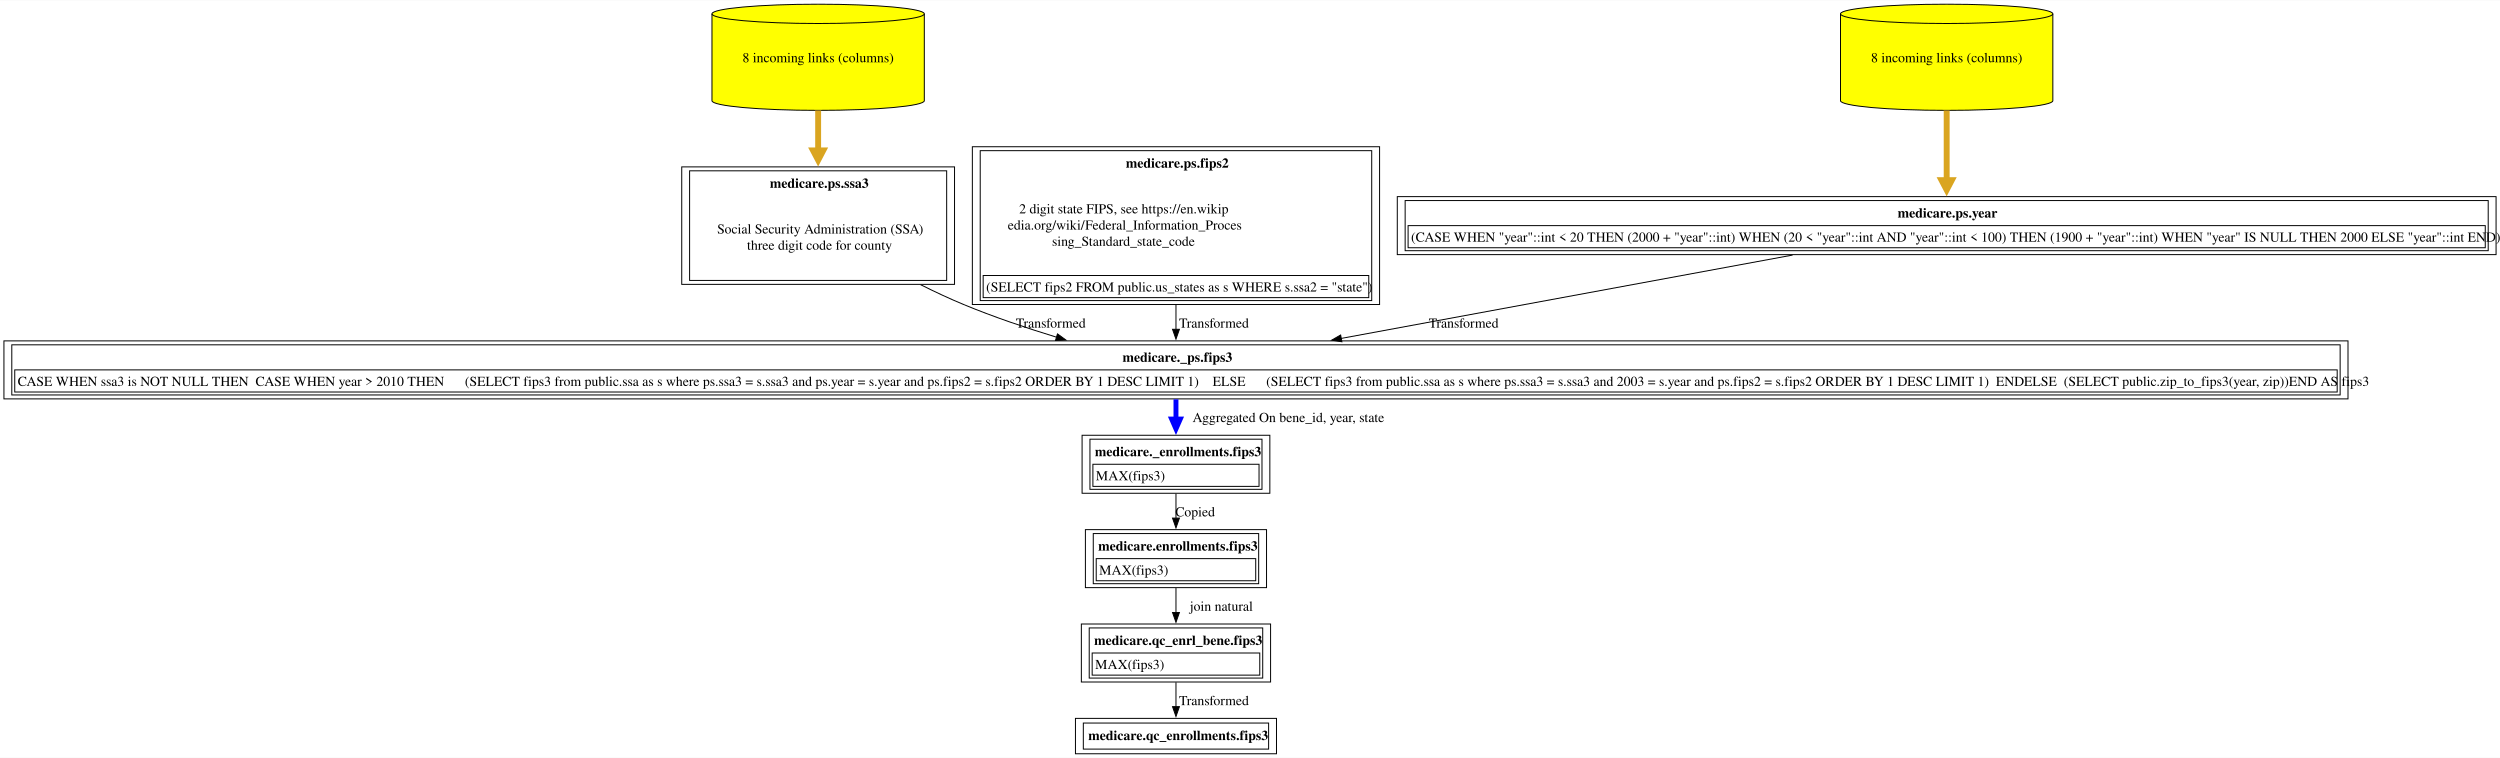
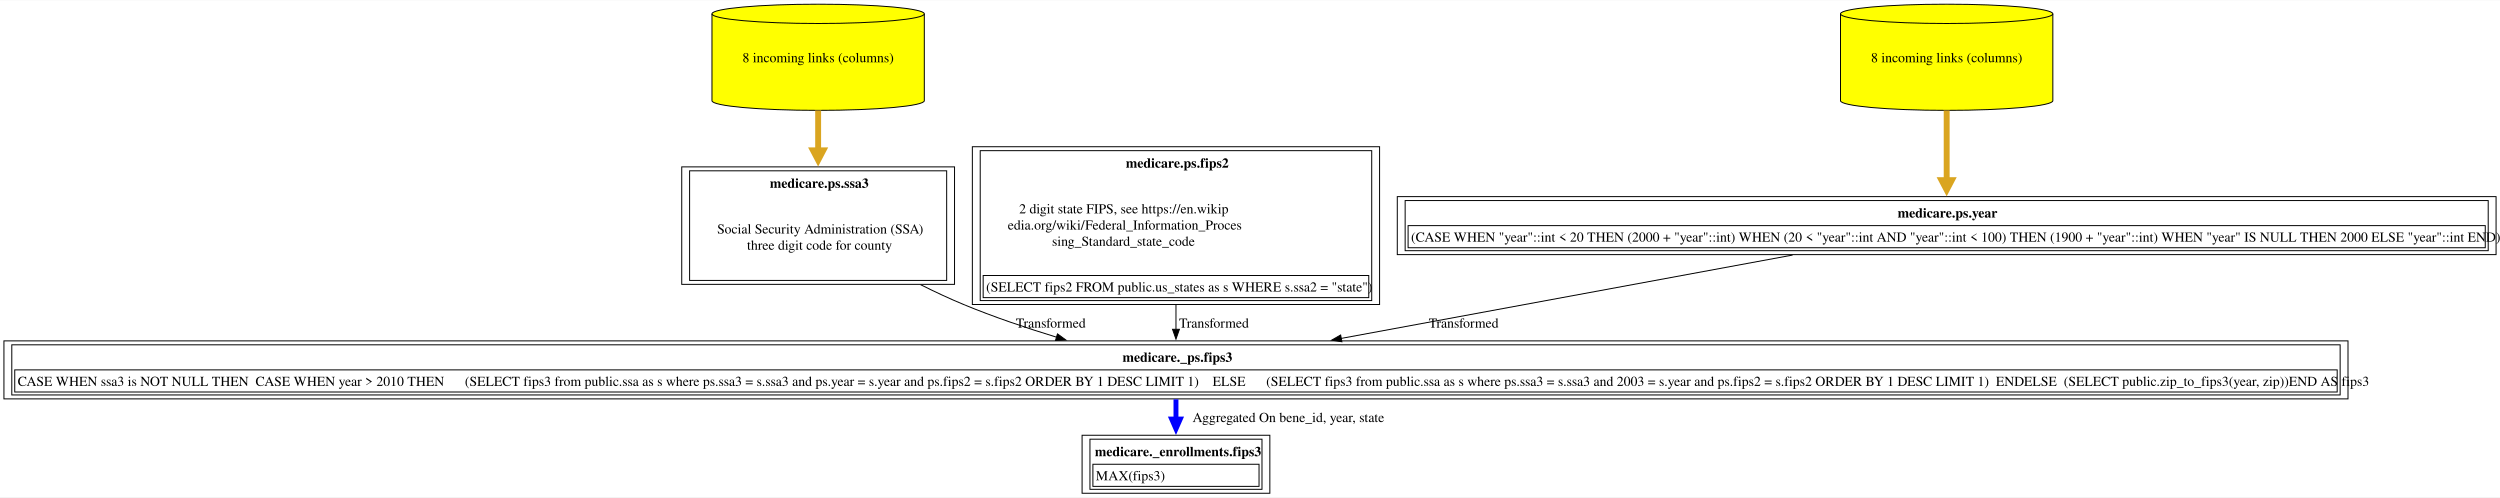
- <svg xmlns="http://www.w3.org/2000/svg" xmlns:xlink="http://www.w3.org/1999/xlink" width="2543pt" height="771pt" viewBox="0.00 0.00 2543.12 770.50">
-   <g id="graph0" class="graph" transform="scale(1 1) rotate(0) translate(4 766.5)">
-     <polygon fill="white" stroke="none" points="-4,4 -4,-766.5 2539.12,-766.5 2539.12,4 -4,4" />
+ <svg xmlns="http://www.w3.org/2000/svg" xmlns:xlink="http://www.w3.org/1999/xlink" width="2543pt" height="506pt" viewBox="0.00 0.00 2543.12 505.50">
+   <g id="graph0" class="graph" transform="scale(1 1) rotate(0) translate(4 501.5)">
+     <polygon fill="white" stroke="none" points="-4,4 -4,-501.5 2539.12,-501.5 2539.12,4 -4,4" />
    <g id="node1" class="node">
      <g id="a_node1">
-         <a xlink:href="../medicare.qc_enrollments/fips3.html" xlink:title="&lt;TABLE&gt;" target="_blank">
-           <polygon fill="none" stroke="black" points="1294.5,-36 1090,-36 1090,0 1294.5,0 1294.5,-36" />
-           <text text-anchor="start" x="1103" y="-13.95" font-family="Times,serif" font-weight="bold" font-size="14.00">medicare.qc_enrollments.fips3</text>
-           <polygon fill="none" stroke="black" points="1098,-4.75 1098,-31.25 1286.5,-31.25 1286.5,-4.75 1098,-4.75" />
+         <a xlink:href="../medicare._enrollments/fips3.html" xlink:title="&lt;TABLE&gt;" target="_blank">
+           <polygon fill="none" stroke="black" points="1287.75,-59 1096.75,-59 1096.75,0 1287.75,0 1287.75,-59" />
+           <text text-anchor="start" x="1109.75" y="-37.7" font-family="Times,serif" font-weight="bold" font-size="14.00">medicare._enrollments.fips3</text>
+           <polygon fill="none" stroke="black" points="1107.75,-7 1107.75,-29.5 1276.75,-29.5 1276.75,-7 1107.75,-7" />
+           <text text-anchor="start" x="1110.75" y="-13.2" font-family="Times,serif" font-size="14.00">MAX(fips3)</text>
+           <polygon fill="none" stroke="black" points="1104.75,-4 1104.75,-55 1279.75,-55 1279.75,-4 1104.75,-4" />
        </a>
      </g>
    </g>
    <g id="node2" class="node">
      <g id="a_node2">
-         <a xlink:href="../medicare.qc_enrl_bene/fips3.html" xlink:title="&lt;TABLE&gt;" target="_blank">
-           <polygon fill="none" stroke="black" points="1288.5,-132 1096,-132 1096,-73 1288.5,-73 1288.5,-132" />
-           <text text-anchor="start" x="1109" y="-110.7" font-family="Times,serif" font-weight="bold" font-size="14.00">medicare.qc_enrl_bene.fips3</text>
-           <polygon fill="none" stroke="black" points="1107,-80 1107,-102.5 1277.5,-102.5 1277.5,-80 1107,-80" />
-           <text text-anchor="start" x="1110" y="-86.2" font-family="Times,serif" font-size="14.00">MAX(fips3)</text>
-           <polygon fill="none" stroke="black" points="1104,-77 1104,-128 1280.5,-128 1280.5,-77 1104,-77" />
+         <a xlink:href="../medicare._ps/fips3.html" xlink:title="&lt;TABLE&gt;" target="_blank">
+           <polygon fill="none" stroke="black" points="2384.5,-155 0,-155 0,-96 2384.5,-96 2384.5,-155" />
+           <text text-anchor="start" x="1137.88" y="-133.7" font-family="Times,serif" font-weight="bold" font-size="14.00">medicare._ps.fips3</text>
+           <polygon fill="none" stroke="black" points="11,-103 11,-125.5 2373.5,-125.5 2373.5,-103 11,-103" />
+           <text text-anchor="start" x="14" y="-109.2" font-family="Times,serif" font-size="14.00">CASE WHEN ssa3 is NOT NULL THEN  CASE WHEN year &gt; 2010 THEN      (SELECT fips3 from public.ssa as s where ps.ssa3 = s.ssa3 and ps.year = s.year and ps.fips2 = s.fips2 ORDER BY 1 DESC LIMIT 1)    ELSE      (SELECT fips3 from public.ssa as s where ps.ssa3 = s.ssa3 and 2003 = s.year and ps.fips2 = s.fips2 ORDER BY 1 DESC LIMIT 1)  ENDELSE  (SELECT public.zip_to_fips3(year, zip))END AS fips3</text>
+           <polygon fill="none" stroke="black" points="8,-100 8,-151 2376.5,-151 2376.5,-100 8,-100" />
        </a>
      </g>
    </g>
    <g id="edge1" class="edge">
-       <path fill="none" stroke="black" d="M1192.25,-72.65C1192.25,-64.62 1192.25,-55.91 1192.25,-47.89" />
-       <polygon fill="black" stroke="black" points="1195.75,-47.93 1192.25,-37.93 1188.75,-47.93 1195.75,-47.93" />
-       <text text-anchor="middle" x="1230.88" y="-49.45" font-family="Times,serif" font-size="14.00">  Transformed</text>
+       <path fill="none" stroke="blue" stroke-width="5" d="M1192.25,-95.53C1192.25,-89.13 1192.25,-82.2 1192.25,-75.33" />
+       <polygon fill="blue" stroke="blue" stroke-width="5" points="1196.63,-75.45 1192.25,-65.45 1187.88,-75.45 1196.63,-75.45" />
+       <text text-anchor="middle" x="1306.62" y="-72.45" font-family="Times,serif" font-size="14.00">	  Aggregated On bene_id, year, state</text>
    </g>
    <g id="node3" class="node">
      <g id="a_node3">
-         <a xlink:href="../medicare.enrollments/fips3.html" xlink:title="&lt;TABLE&gt;" target="_blank">
-           <polygon fill="none" stroke="black" points="1284.38,-228 1100.12,-228 1100.12,-169 1284.38,-169 1284.38,-228" />
-           <text text-anchor="start" x="1113.12" y="-206.7" font-family="Times,serif" font-weight="bold" font-size="14.00">medicare.enrollments.fips3</text>
-           <polygon fill="none" stroke="black" points="1111.12,-176 1111.12,-198.5 1273.38,-198.5 1273.38,-176 1111.12,-176" />
-           <text text-anchor="start" x="1114.12" y="-182.2" font-family="Times,serif" font-size="14.00">MAX(fips3)</text>
-           <polygon fill="none" stroke="black" points="1108.12,-173 1108.12,-224 1276.38,-224 1276.38,-173 1108.12,-173" />
+         <a xlink:href="../medicare.ps/ssa3.html" xlink:title="&lt;TABLE&gt;" target="_blank">
+           <polygon fill="none" stroke="black" points="967,-332 689.5,-332 689.5,-212.5 967,-212.5 967,-332" />
+           <text text-anchor="start" x="779.12" y="-310.7" font-family="Times,serif" font-weight="bold" font-size="14.00">medicare.ps.ssa3</text>
+           <text text-anchor="start" x="725.5" y="-264.2" font-family="Times,serif" font-size="14.00">Social Security Administration (SSA)</text>
+           <text text-anchor="start" x="755.88" y="-247.7" font-family="Times,serif" font-size="14.00">three digit code for county</text>
+           <polygon fill="none" stroke="black" points="697.5,-216.5 697.5,-328 959,-328 959,-216.5 697.5,-216.5" />
        </a>
      </g>
    </g>
    <g id="edge2" class="edge">
-       <path fill="none" stroke="black" d="M1192.25,-168.53C1192.25,-160.68 1192.25,-152.05 1192.25,-143.7" />
-       <polygon fill="black" stroke="black" points="1195.75,-143.73 1192.25,-133.73 1188.75,-143.73 1195.75,-143.73" />
-       <text text-anchor="middle" x="1238.38" y="-145.45" font-family="Times,serif" font-size="14.00">	join natural</text>
+       <path fill="none" stroke="black" d="M932.52,-212.15C947,-204.91 961.85,-197.97 976.25,-192 1006.28,-179.55 1039.54,-168.29 1070.77,-158.75" />
+       <polygon fill="black" stroke="black" points="1071.71,-162.13 1080.27,-155.89 1069.69,-155.42 1071.71,-162.13" />
+       <text text-anchor="middle" x="1064.88" y="-168.45" font-family="Times,serif" font-size="14.00">  Transformed</text>
    </g>
    <g id="node4" class="node">
      <g id="a_node4">
-         <a xlink:href="../medicare._enrollments/fips3.html" xlink:title="&lt;TABLE&gt;" target="_blank">
-           <polygon fill="none" stroke="black" points="1287.75,-324 1096.75,-324 1096.75,-265 1287.75,-265 1287.75,-324" />
-           <text text-anchor="start" x="1109.75" y="-302.7" font-family="Times,serif" font-weight="bold" font-size="14.00">medicare._enrollments.fips3</text>
-           <polygon fill="none" stroke="black" points="1107.75,-272 1107.75,-294.5 1276.75,-294.5 1276.75,-272 1107.75,-272" />
-           <text text-anchor="start" x="1110.75" y="-278.2" font-family="Times,serif" font-size="14.00">MAX(fips3)</text>
-           <polygon fill="none" stroke="black" points="1104.75,-269 1104.75,-320 1279.75,-320 1279.75,-269 1104.75,-269" />
+         <a xlink:href="../medicare.ps/ssa3.html" xlink:title="8 incoming links (columns)" target="_blank">
+           <path fill="yellow" stroke="black" d="M936.25,-487.68C936.25,-493.1 887.84,-497.5 828.25,-497.5 768.66,-497.5 720.25,-493.1 720.25,-487.68 720.25,-487.68 720.25,-399.32 720.25,-399.32 720.25,-393.9 768.66,-389.5 828.25,-389.5 887.84,-389.5 936.25,-393.9 936.25,-399.32 936.25,-399.32 936.25,-487.68 936.25,-487.68" />
+           <path fill="none" stroke="black" d="M936.25,-487.68C936.25,-482.26 887.84,-477.86 828.25,-477.86 768.66,-477.86 720.25,-482.26 720.25,-487.68" />
+           <text text-anchor="middle" x="828.25" y="-438.45" font-family="Times,serif" font-size="14.00">8 incoming links (columns)</text>
        </a>
      </g>
    </g>
    <g id="edge3" class="edge">
-       <path fill="none" stroke="black" d="M1192.25,-264.53C1192.25,-256.68 1192.25,-248.05 1192.25,-239.7" />
-       <polygon fill="black" stroke="black" points="1195.75,-239.73 1192.25,-229.73 1188.75,-239.73 1195.75,-239.73" />
-       <text text-anchor="middle" x="1211.75" y="-241.45" font-family="Times,serif" font-size="14.00">Copied</text>
+       <path fill="none" stroke="goldenrod" stroke-width="6" d="M828.25,-389.41C828.25,-376.38 828.25,-362.19 828.25,-348.34" />
+       <polygon fill="goldenrod" stroke="goldenrod" stroke-width="6" points="833.5,-348.79 828.25,-338.79 823,-348.79 833.5,-348.79" />
    </g>
    <g id="node5" class="node">
      <g id="a_node5">
-         <a xlink:href="../medicare._ps/fips3.html" xlink:title="&lt;TABLE&gt;" target="_blank">
-           <polygon fill="none" stroke="black" points="2384.5,-420 0,-420 0,-361 2384.5,-361 2384.5,-420" />
-           <text text-anchor="start" x="1137.88" y="-398.7" font-family="Times,serif" font-weight="bold" font-size="14.00">medicare._ps.fips3</text>
-           <polygon fill="none" stroke="black" points="11,-368 11,-390.5 2373.5,-390.5 2373.5,-368 11,-368" />
-           <text text-anchor="start" x="14" y="-374.2" font-family="Times,serif" font-size="14.00">CASE WHEN ssa3 is NOT NULL THEN  CASE WHEN year &gt; 2010 THEN      (SELECT fips3 from public.ssa as s where ps.ssa3 = s.ssa3 and ps.year = s.year and ps.fips2 = s.fips2 ORDER BY 1 DESC LIMIT 1)    ELSE      (SELECT fips3 from public.ssa as s where ps.ssa3 = s.ssa3 and 2003 = s.year and ps.fips2 = s.fips2 ORDER BY 1 DESC LIMIT 1)  ENDELSE  (SELECT public.zip_to_fips3(year, zip))END AS fips3</text>
-           <polygon fill="none" stroke="black" points="8,-365 8,-416 2376.5,-416 2376.5,-365 8,-365" />
+         <a xlink:href="../medicare.ps/fips2.html" xlink:title="&lt;TABLE&gt;" target="_blank">
+           <polygon fill="none" stroke="black" points="1399.38,-352.5 985.12,-352.5 985.12,-192 1399.38,-192 1399.38,-352.5" />
+           <text text-anchor="start" x="1141.25" y="-331.2" font-family="Times,serif" font-weight="bold" font-size="14.00">medicare.ps.fips2</text>
+           <text text-anchor="start" x="1032.75" y="-284.7" font-family="Times,serif" font-size="14.00">2 digit state FIPS, see https://en.wikip</text>
+           <text text-anchor="start" x="1021.12" y="-268.2" font-family="Times,serif" font-size="14.00">edia.org/wiki/Federal_Information_Proces</text>
+           <text text-anchor="start" x="1066.12" y="-251.7" font-family="Times,serif" font-size="14.00">sing_Standard_state_code</text>
+           <polygon fill="none" stroke="black" points="996.12,-199 996.12,-221.5 1388.38,-221.5 1388.38,-199 996.12,-199" />
+           <text text-anchor="start" x="999.12" y="-205.2" font-family="Times,serif" font-size="14.00">(SELECT fips2 FROM public.us_states as s WHERE s.ssa2 = "state")</text>
+           <polygon fill="none" stroke="black" points="993.12,-196 993.12,-348.5 1391.38,-348.5 1391.38,-196 993.12,-196" />
        </a>
      </g>
    </g>
    <g id="edge4" class="edge">
-       <path fill="none" stroke="blue" stroke-width="5" d="M1192.25,-360.53C1192.25,-354.13 1192.25,-347.2 1192.25,-340.33" />
-       <polygon fill="blue" stroke="blue" stroke-width="5" points="1196.63,-340.45 1192.25,-330.45 1187.88,-340.45 1196.63,-340.45" />
-       <text text-anchor="middle" x="1306.62" y="-337.45" font-family="Times,serif" font-size="14.00">	  Aggregated On bene_id, year, state</text>
+       <path fill="none" stroke="black" d="M1192.25,-191.68C1192.25,-183.04 1192.25,-174.54 1192.25,-166.68" />
+       <polygon fill="black" stroke="black" points="1195.75,-166.81 1192.25,-156.81 1188.75,-166.81 1195.75,-166.81" />
+       <text text-anchor="middle" x="1230.88" y="-168.45" font-family="Times,serif" font-size="14.00">  Transformed</text>
    </g>
    <g id="node6" class="node">
      <g id="a_node6">
-         <a xlink:href="../medicare.ps/ssa3.html" xlink:title="&lt;TABLE&gt;" target="_blank">
-           <polygon fill="none" stroke="black" points="967,-597 689.5,-597 689.5,-477.5 967,-477.5 967,-597" />
-           <text text-anchor="start" x="779.12" y="-575.7" font-family="Times,serif" font-weight="bold" font-size="14.00">medicare.ps.ssa3</text>
-           <text text-anchor="start" x="725.5" y="-529.2" font-family="Times,serif" font-size="14.00">Social Security Administration (SSA)</text>
-           <text text-anchor="start" x="755.88" y="-512.7" font-family="Times,serif" font-size="14.00">three digit code for county</text>
-           <polygon fill="none" stroke="black" points="697.5,-481.5 697.5,-593 959,-593 959,-481.5 697.5,-481.5" />
+         <a xlink:href="../medicare.ps/year.html" xlink:title="&lt;TABLE&gt;" target="_blank">
+           <polygon fill="none" stroke="black" points="2535.12,-301.75 1417.38,-301.75 1417.38,-242.75 2535.12,-242.75 2535.12,-301.75" />
+           <text text-anchor="start" x="1926.38" y="-280.45" font-family="Times,serif" font-weight="bold" font-size="14.00">medicare.ps.year</text>
+           <polygon fill="none" stroke="black" points="1428.38,-249.75 1428.38,-272.25 2524.12,-272.25 2524.12,-249.75 1428.38,-249.75" />
+           <text text-anchor="start" x="1431.38" y="-255.95" font-family="Times,serif" font-size="14.00">(CASE WHEN "year"::int &lt; 20 THEN (2000 + "year"::int) WHEN (20 &lt; "year"::int AND "year"::int &lt; 100) THEN (1900 + "year"::int) WHEN "year" IS NULL THEN 2000 ELSE "year"::int END)</text>
+           <polygon fill="none" stroke="black" points="1425.38,-246.75 1425.38,-297.75 2527.12,-297.75 2527.12,-246.75 1425.38,-246.75" />
        </a>
      </g>
    </g>
    <g id="edge5" class="edge">
-       <path fill="none" stroke="black" d="M932.52,-477.15C947,-469.91 961.85,-462.97 976.25,-457 1006.28,-444.55 1039.54,-433.29 1070.77,-423.75" />
-       <polygon fill="black" stroke="black" points="1071.71,-427.13 1080.27,-420.89 1069.69,-420.42 1071.71,-427.13" />
-       <text text-anchor="middle" x="1064.88" y="-433.45" font-family="Times,serif" font-size="14.00">  Transformed</text>
+       <path fill="none" stroke="black" d="M1819.48,-242.31C1686.46,-217.75 1496.08,-182.6 1360.02,-157.47" />
+       <polygon fill="black" stroke="black" points="1361.04,-154.1 1350.57,-155.73 1359.77,-160.99 1361.04,-154.1" />
+       <text text-anchor="middle" x="1484.88" y="-168.45" font-family="Times,serif" font-size="14.00">  Transformed</text>
    </g>
    <g id="node7" class="node">
      <g id="a_node7">
-         <a xlink:href="../medicare.ps/ssa3.html" xlink:title="8 incoming links (columns)" target="_blank">
-           <path fill="yellow" stroke="black" d="M936.25,-752.68C936.25,-758.1 887.84,-762.5 828.25,-762.5 768.66,-762.5 720.25,-758.1 720.25,-752.68 720.25,-752.68 720.25,-664.32 720.25,-664.32 720.25,-658.9 768.66,-654.5 828.25,-654.5 887.84,-654.5 936.25,-658.9 936.25,-664.32 936.25,-664.32 936.25,-752.68 936.25,-752.68" />
-           <path fill="none" stroke="black" d="M936.25,-752.68C936.25,-747.26 887.84,-742.86 828.25,-742.86 768.66,-742.86 720.25,-747.26 720.25,-752.68" />
-           <text text-anchor="middle" x="828.25" y="-703.45" font-family="Times,serif" font-size="14.00">8 incoming links (columns)</text>
+         <a xlink:href="../medicare.ps/year.html" xlink:title="8 incoming links (columns)" target="_blank">
+           <path fill="yellow" stroke="black" d="M2084.25,-487.68C2084.25,-493.1 2035.84,-497.5 1976.25,-497.5 1916.66,-497.5 1868.25,-493.1 1868.25,-487.68 1868.25,-487.68 1868.25,-399.32 1868.25,-399.32 1868.25,-393.9 1916.66,-389.5 1976.25,-389.5 2035.84,-389.5 2084.25,-393.9 2084.25,-399.32 2084.25,-399.32 2084.25,-487.68 2084.25,-487.68" />
+           <path fill="none" stroke="black" d="M2084.25,-487.68C2084.25,-482.26 2035.84,-477.86 1976.25,-477.86 1916.66,-477.86 1868.25,-482.26 1868.25,-487.68" />
+           <text text-anchor="middle" x="1976.25" y="-438.45" font-family="Times,serif" font-size="14.00">8 incoming links (columns)</text>
        </a>
      </g>
    </g>
    <g id="edge6" class="edge">
-       <path fill="none" stroke="goldenrod" stroke-width="6" d="M828.25,-654.41C828.25,-641.38 828.25,-627.19 828.25,-613.34" />
-       <polygon fill="goldenrod" stroke="goldenrod" stroke-width="6" points="833.5,-613.79 828.25,-603.79 823,-613.79 833.5,-613.79" />
-     </g>
-     <g id="node8" class="node">
-       <g id="a_node8">
-         <a xlink:href="../medicare.ps/fips2.html" xlink:title="&lt;TABLE&gt;" target="_blank">
-           <polygon fill="none" stroke="black" points="1399.38,-617.5 985.12,-617.5 985.12,-457 1399.38,-457 1399.38,-617.5" />
-           <text text-anchor="start" x="1141.25" y="-596.2" font-family="Times,serif" font-weight="bold" font-size="14.00">medicare.ps.fips2</text>
-           <text text-anchor="start" x="1032.75" y="-549.7" font-family="Times,serif" font-size="14.00">2 digit state FIPS, see https://en.wikip</text>
-           <text text-anchor="start" x="1021.12" y="-533.2" font-family="Times,serif" font-size="14.00">edia.org/wiki/Federal_Information_Proces</text>
-           <text text-anchor="start" x="1066.12" y="-516.7" font-family="Times,serif" font-size="14.00">sing_Standard_state_code</text>
-           <polygon fill="none" stroke="black" points="996.12,-464 996.12,-486.5 1388.38,-486.5 1388.38,-464 996.12,-464" />
-           <text text-anchor="start" x="999.12" y="-470.2" font-family="Times,serif" font-size="14.00">(SELECT fips2 FROM public.us_states as s WHERE s.ssa2 = "state")</text>
-           <polygon fill="none" stroke="black" points="993.12,-461 993.12,-613.5 1391.38,-613.5 1391.38,-461 993.12,-461" />
-         </a>
-       </g>
-     </g>
-     <g id="edge7" class="edge">
-       <path fill="none" stroke="black" d="M1192.25,-456.68C1192.25,-448.04 1192.25,-439.54 1192.25,-431.68" />
-       <polygon fill="black" stroke="black" points="1195.75,-431.81 1192.25,-421.81 1188.75,-431.81 1195.75,-431.81" />
-       <text text-anchor="middle" x="1230.88" y="-433.45" font-family="Times,serif" font-size="14.00">  Transformed</text>
-     </g>
-     <g id="node9" class="node">
-       <g id="a_node9">
-         <a xlink:href="../medicare.ps/year.html" xlink:title="&lt;TABLE&gt;" target="_blank">
-           <polygon fill="none" stroke="black" points="2535.12,-566.75 1417.38,-566.75 1417.38,-507.75 2535.12,-507.75 2535.12,-566.75" />
-           <text text-anchor="start" x="1926.38" y="-545.45" font-family="Times,serif" font-weight="bold" font-size="14.00">medicare.ps.year</text>
-           <polygon fill="none" stroke="black" points="1428.38,-514.75 1428.38,-537.25 2524.12,-537.25 2524.12,-514.75 1428.38,-514.75" />
-           <text text-anchor="start" x="1431.38" y="-520.95" font-family="Times,serif" font-size="14.00">(CASE WHEN "year"::int &lt; 20 THEN (2000 + "year"::int) WHEN (20 &lt; "year"::int AND "year"::int &lt; 100) THEN (1900 + "year"::int) WHEN "year" IS NULL THEN 2000 ELSE "year"::int END)</text>
-           <polygon fill="none" stroke="black" points="1425.38,-511.75 1425.38,-562.75 2527.12,-562.75 2527.12,-511.75 1425.38,-511.75" />
-         </a>
-       </g>
-     </g>
-     <g id="edge8" class="edge">
-       <path fill="none" stroke="black" d="M1819.48,-507.31C1686.46,-482.75 1496.08,-447.6 1360.02,-422.47" />
-       <polygon fill="black" stroke="black" points="1361.04,-419.1 1350.57,-420.73 1359.77,-425.99 1361.04,-419.1" />
-       <text text-anchor="middle" x="1484.88" y="-433.45" font-family="Times,serif" font-size="14.00">  Transformed</text>
-     </g>
-     <g id="node10" class="node">
-       <g id="a_node10">
-         <a xlink:href="../medicare.ps/year.html" xlink:title="8 incoming links (columns)" target="_blank">
-           <path fill="yellow" stroke="black" d="M2084.25,-752.68C2084.25,-758.1 2035.84,-762.5 1976.25,-762.5 1916.66,-762.5 1868.25,-758.1 1868.25,-752.68 1868.25,-752.68 1868.25,-664.32 1868.25,-664.32 1868.25,-658.9 1916.66,-654.5 1976.25,-654.5 2035.84,-654.5 2084.25,-658.9 2084.25,-664.32 2084.25,-664.32 2084.25,-752.68 2084.25,-752.68" />
-           <path fill="none" stroke="black" d="M2084.25,-752.68C2084.25,-747.26 2035.84,-742.86 1976.25,-742.86 1916.66,-742.86 1868.25,-747.26 1868.25,-752.68" />
-           <text text-anchor="middle" x="1976.25" y="-703.45" font-family="Times,serif" font-size="14.00">8 incoming links (columns)</text>
-         </a>
-       </g>
-     </g>
-     <g id="edge9" class="edge">
-       <path fill="none" stroke="goldenrod" stroke-width="6" d="M1976.25,-654.41C1976.25,-631.62 1976.25,-605.26 1976.25,-583.42" />
-       <polygon fill="goldenrod" stroke="goldenrod" stroke-width="6" points="1981.5,-583.48 1976.25,-573.48 1971,-583.48 1981.5,-583.48" />
+       <path fill="none" stroke="goldenrod" stroke-width="6" d="M1976.25,-389.41C1976.25,-366.62 1976.25,-340.26 1976.25,-318.42" />
+       <polygon fill="goldenrod" stroke="goldenrod" stroke-width="6" points="1981.5,-318.48 1976.25,-308.48 1971,-318.48 1981.5,-318.48" />
    </g>
  </g>
</svg>
